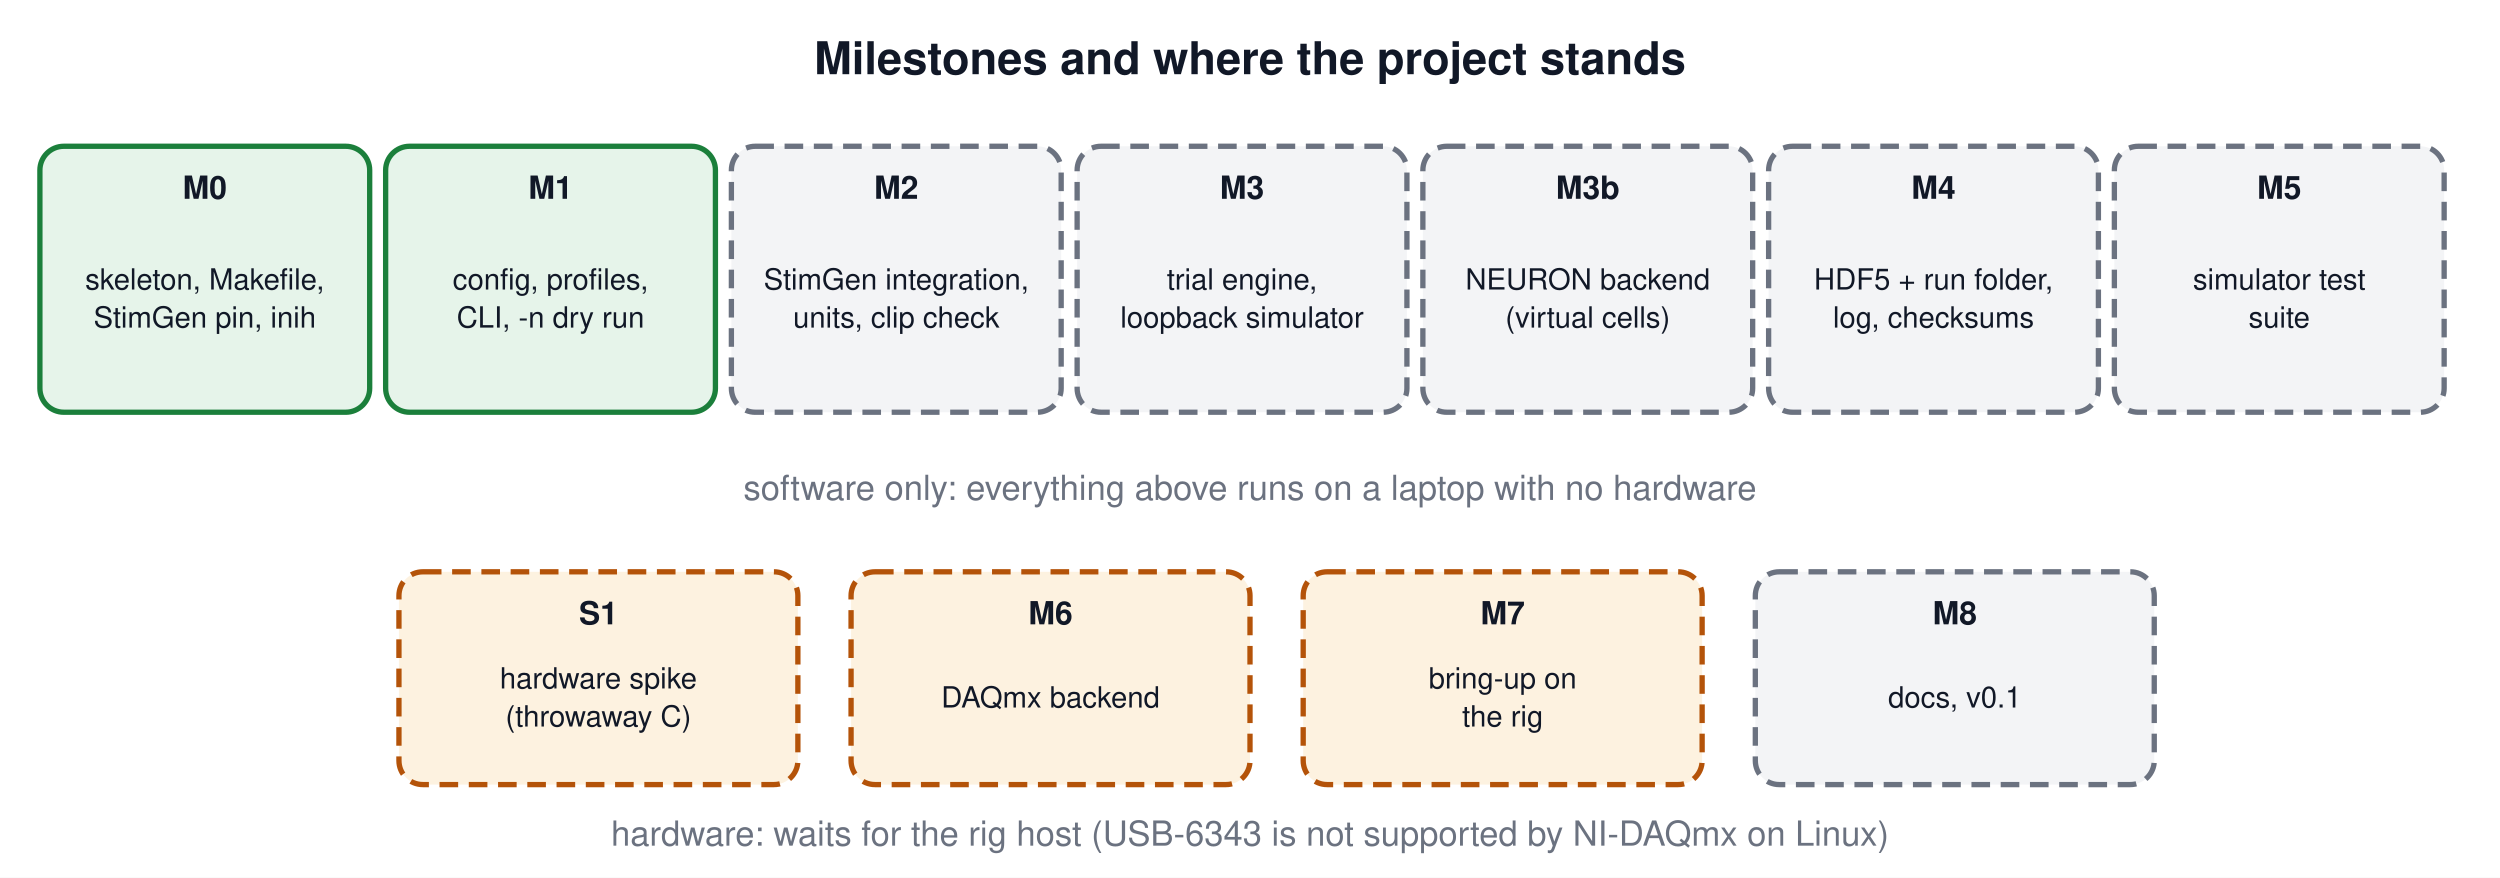
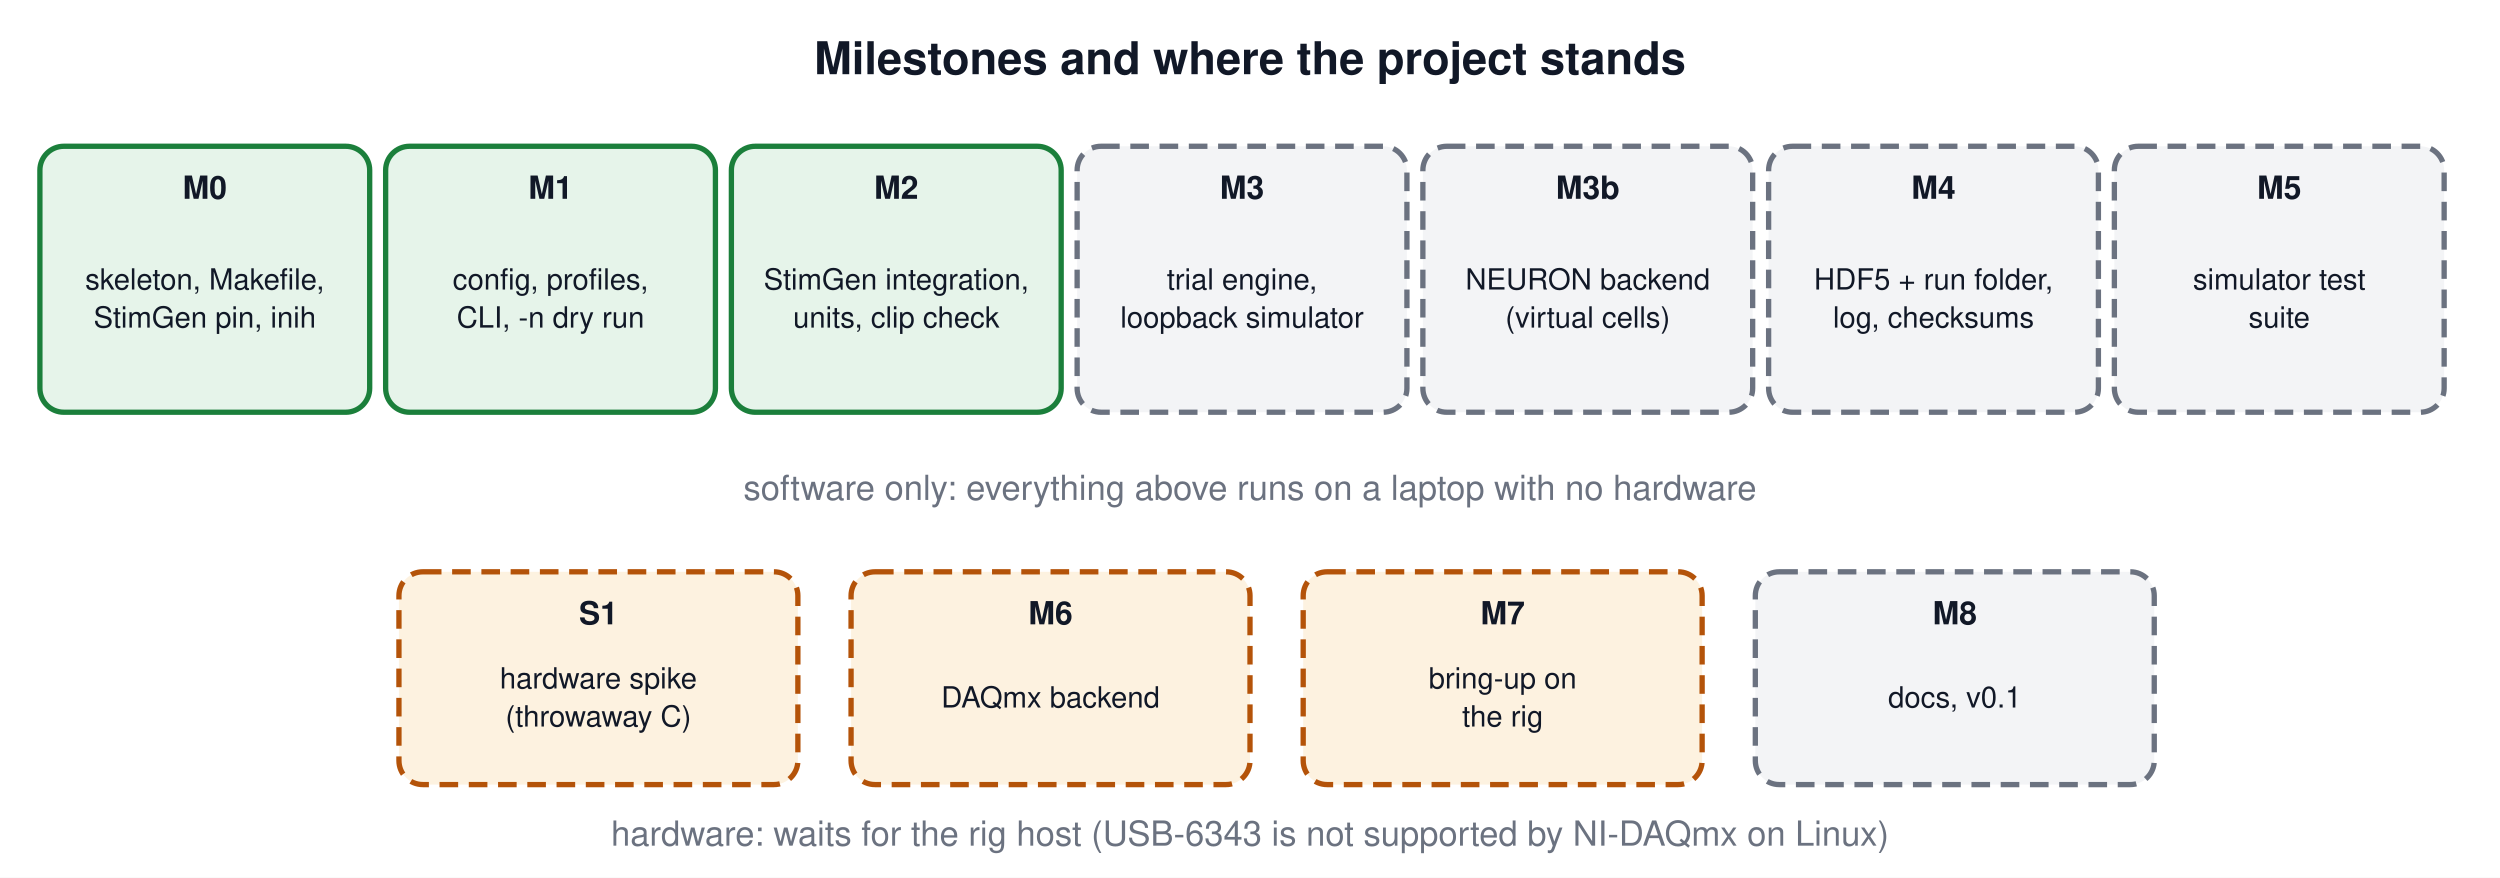
<svg xmlns="http://www.w3.org/2000/svg" viewBox="0 0 940 330" width="940" height="330" font-family="Helvetica, Arial, sans-serif" role="img" aria-labelledby="t d">
  <defs>
    <marker id="ah" viewBox="0 0 10 10" refX="9" refY="5" markerWidth="8" markerHeight="8" orient="auto-start-reverse">
      <path d="M0,0 L10,5 L0,10 z" fill="#111827" />
    </marker>
  </defs>
  <rect width="100%" height="100%" fill="#ffffff" />
  <text x="470" y="24" font-size="17" text-anchor="middle" font-weight="bold" fill="#111827" dominant-baseline="central">Milestones and where the project stands</text>
  <rect x="15" y="55" width="124" height="100" rx="9" fill="#e6f4ea" stroke="#1b7f3b" stroke-width="2" />
  <text x="77" y="72" font-size="12" text-anchor="middle" font-weight="bold" fill="#111827" dominant-baseline="central">M0</text>
  <text x="77" y="106.35" font-size="11" text-anchor="middle" font-weight="normal" fill="#111827" dominant-baseline="central">skeleton, Makefile,</text>
  <text x="77" y="120.65" font-size="11" text-anchor="middle" font-weight="normal" fill="#111827" dominant-baseline="central">StimGen pin, inih</text>
  <rect x="145" y="55" width="124" height="100" rx="9" fill="#e6f4ea" stroke="#1b7f3b" stroke-width="2" />
  <text x="207" y="72" font-size="12" text-anchor="middle" font-weight="bold" fill="#111827" dominant-baseline="central">M1</text>
  <text x="207" y="106.35" font-size="11" text-anchor="middle" font-weight="normal" fill="#111827" dominant-baseline="central">config, profiles,</text>
  <text x="207" y="120.65" font-size="11" text-anchor="middle" font-weight="normal" fill="#111827" dominant-baseline="central">CLI, -n dry run</text>
-   <rect x="275" y="55" width="124" height="100" rx="9" fill="#f3f4f6" stroke="#6b7280" stroke-width="2" stroke-dasharray="7 4" />
+   <rect x="275" y="55" width="124" height="100" rx="9" fill="#e6f4ea" stroke="#1b7f3b" stroke-width="2" />
  <text x="337" y="72" font-size="12" text-anchor="middle" font-weight="bold" fill="#111827" dominant-baseline="central">M2</text>
  <text x="337" y="106.35" font-size="11" text-anchor="middle" font-weight="normal" fill="#111827" dominant-baseline="central">StimGen integration,</text>
  <text x="337" y="120.65" font-size="11" text-anchor="middle" font-weight="normal" fill="#111827" dominant-baseline="central">units, clip check</text>
  <rect x="405" y="55" width="124" height="100" rx="9" fill="#f3f4f6" stroke="#6b7280" stroke-width="2" stroke-dasharray="7 4" />
  <text x="467" y="72" font-size="12" text-anchor="middle" font-weight="bold" fill="#111827" dominant-baseline="central">M3</text>
  <text x="467" y="106.35" font-size="11" text-anchor="middle" font-weight="normal" fill="#111827" dominant-baseline="central">trial engine,</text>
  <text x="467" y="120.65" font-size="11" text-anchor="middle" font-weight="normal" fill="#111827" dominant-baseline="central">loopback simulator</text>
  <rect x="535" y="55" width="124" height="100" rx="9" fill="#f3f4f6" stroke="#6b7280" stroke-width="2" stroke-dasharray="7 4" />
  <text x="597" y="72" font-size="12" text-anchor="middle" font-weight="bold" fill="#111827" dominant-baseline="central">M3b</text>
  <text x="597" y="106.35" font-size="11" text-anchor="middle" font-weight="normal" fill="#111827" dominant-baseline="central">NEURON backend</text>
  <text x="597" y="120.65" font-size="11" text-anchor="middle" font-weight="normal" fill="#111827" dominant-baseline="central">(virtual cells)</text>
  <rect x="665" y="55" width="124" height="100" rx="9" fill="#f3f4f6" stroke="#6b7280" stroke-width="2" stroke-dasharray="7 4" />
  <text x="727" y="72" font-size="12" text-anchor="middle" font-weight="bold" fill="#111827" dominant-baseline="central">M4</text>
  <text x="727" y="106.35" font-size="11" text-anchor="middle" font-weight="normal" fill="#111827" dominant-baseline="central">HDF5 + run folder,</text>
  <text x="727" y="120.65" font-size="11" text-anchor="middle" font-weight="normal" fill="#111827" dominant-baseline="central">log, checksums</text>
  <rect x="795" y="55" width="124" height="100" rx="9" fill="#f3f4f6" stroke="#6b7280" stroke-width="2" stroke-dasharray="7 4" />
  <text x="857" y="72" font-size="12" text-anchor="middle" font-weight="bold" fill="#111827" dominant-baseline="central">M5</text>
  <text x="857" y="106.35" font-size="11" text-anchor="middle" font-weight="normal" fill="#111827" dominant-baseline="central">simulator test</text>
  <text x="857" y="120.65" font-size="11" text-anchor="middle" font-weight="normal" fill="#111827" dominant-baseline="central">suite</text>
  <text x="470" y="185" font-size="13" text-anchor="middle" font-weight="normal" fill="#6b7280" dominant-baseline="central">software only: everything above runs on a laptop with no hardware</text>
  <rect x="150" y="215" width="150" height="80" rx="9" fill="#fdf2e0" stroke="#b45309" stroke-width="2" stroke-dasharray="7 4" />
  <text x="225" y="232" font-size="12" text-anchor="middle" font-weight="bold" fill="#111827" dominant-baseline="central">S1</text>
  <text x="225" y="256.35" font-size="11" text-anchor="middle" font-weight="normal" fill="#111827" dominant-baseline="central">hardware spike</text>
  <text x="225" y="270.65" font-size="11" text-anchor="middle" font-weight="normal" fill="#111827" dominant-baseline="central">(throwaway C)</text>
  <rect x="320" y="215" width="150" height="80" rx="9" fill="#fdf2e0" stroke="#b45309" stroke-width="2" stroke-dasharray="7 4" />
  <text x="395" y="232" font-size="12" text-anchor="middle" font-weight="bold" fill="#111827" dominant-baseline="central">M6</text>
  <text x="395" y="263.5" font-size="11" text-anchor="middle" font-weight="normal" fill="#111827" dominant-baseline="central">DAQmx backend</text>
  <rect x="490" y="215" width="150" height="80" rx="9" fill="#fdf2e0" stroke="#b45309" stroke-width="2" stroke-dasharray="7 4" />
  <text x="565" y="232" font-size="12" text-anchor="middle" font-weight="bold" fill="#111827" dominant-baseline="central">M7</text>
  <text x="565" y="256.35" font-size="11" text-anchor="middle" font-weight="normal" fill="#111827" dominant-baseline="central">bring-up on</text>
  <text x="565" y="270.65" font-size="11" text-anchor="middle" font-weight="normal" fill="#111827" dominant-baseline="central">the rig</text>
  <rect x="660" y="215" width="150" height="80" rx="9" fill="#f3f4f6" stroke="#6b7280" stroke-width="2" stroke-dasharray="7 4" />
  <text x="735" y="232" font-size="12" text-anchor="middle" font-weight="bold" fill="#111827" dominant-baseline="central">M8</text>
  <text x="735" y="263.5" font-size="11" text-anchor="middle" font-weight="normal" fill="#111827" dominant-baseline="central">docs, v0.1</text>
  <text x="470" y="315" font-size="13" text-anchor="middle" font-weight="normal" fill="#6b7280" dominant-baseline="central">hardware: waits for the rig host (USB-6343 is not supported by NI-DAQmx on Linux)</text>
</svg>
